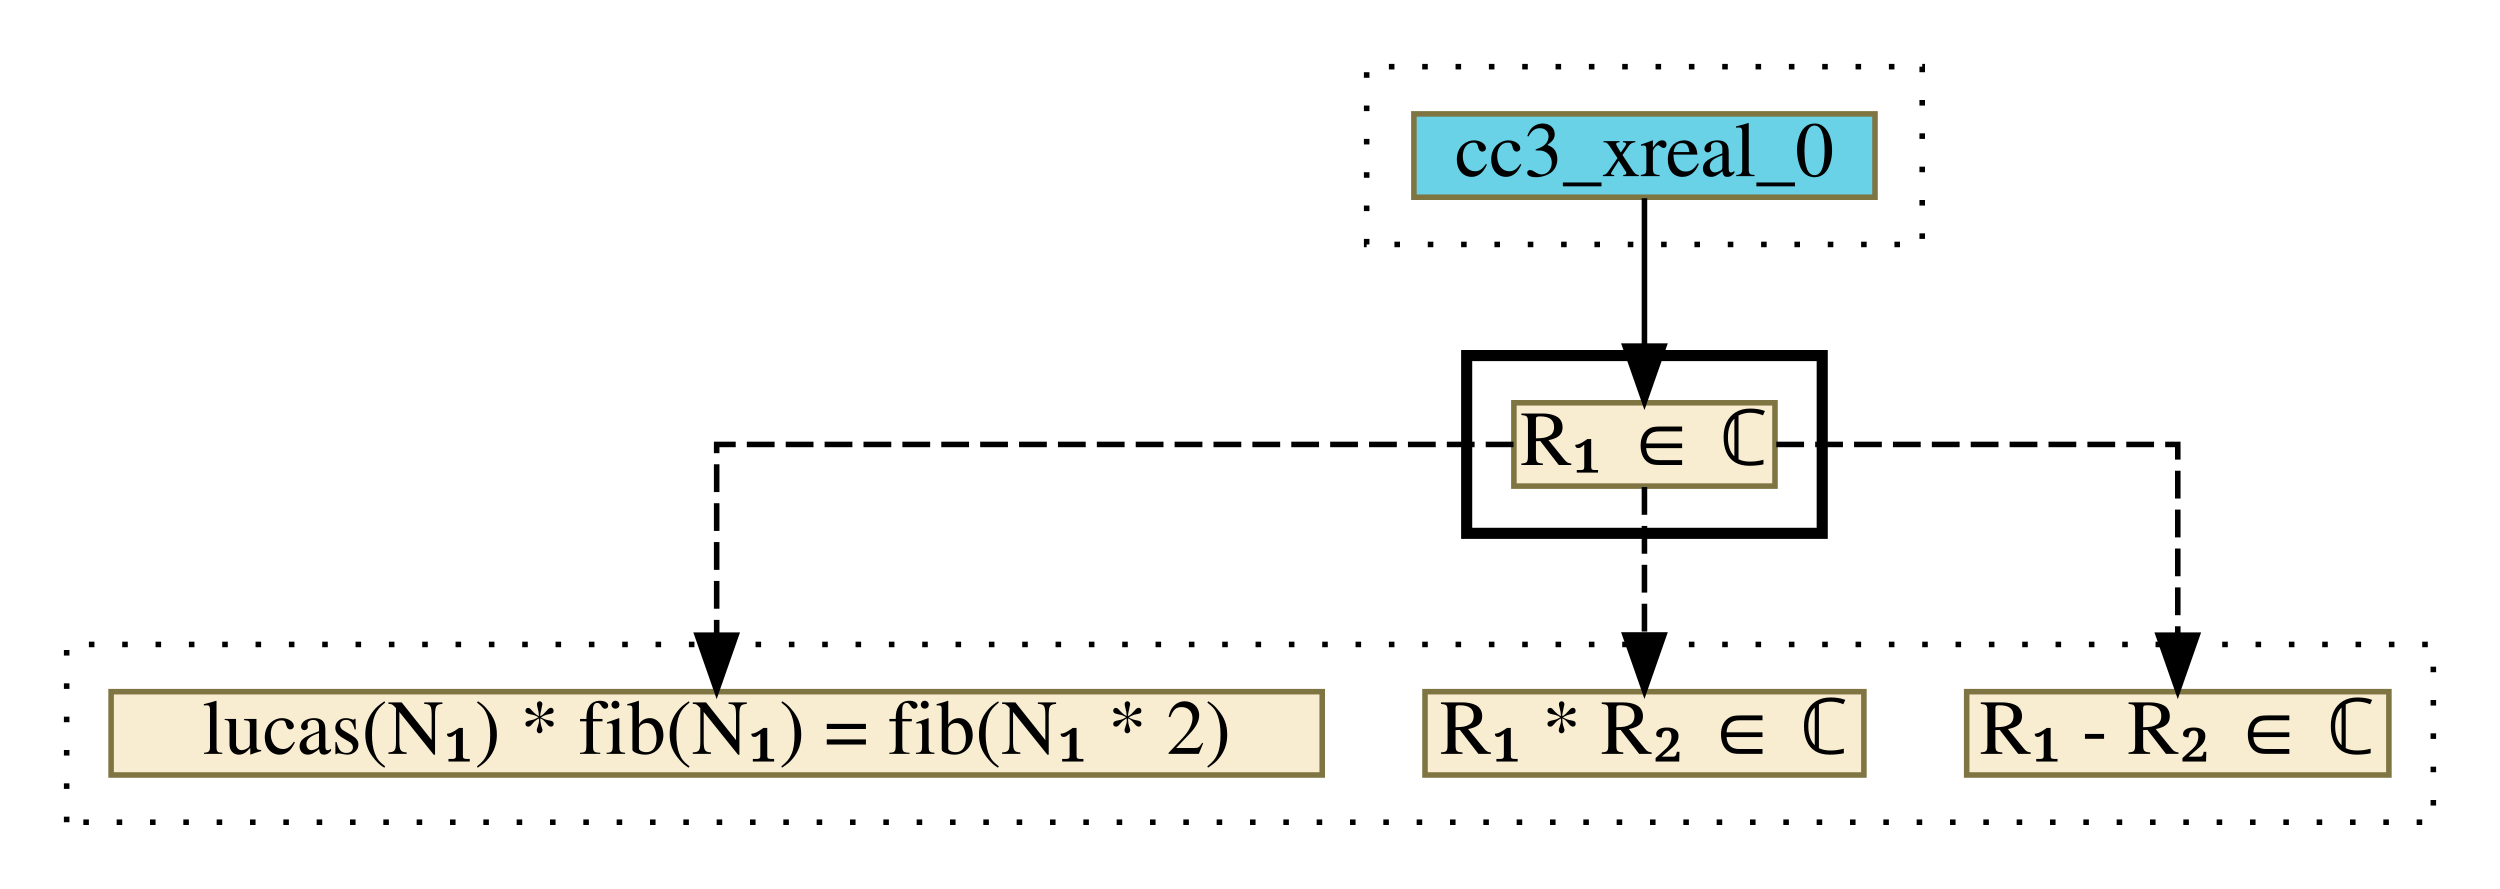
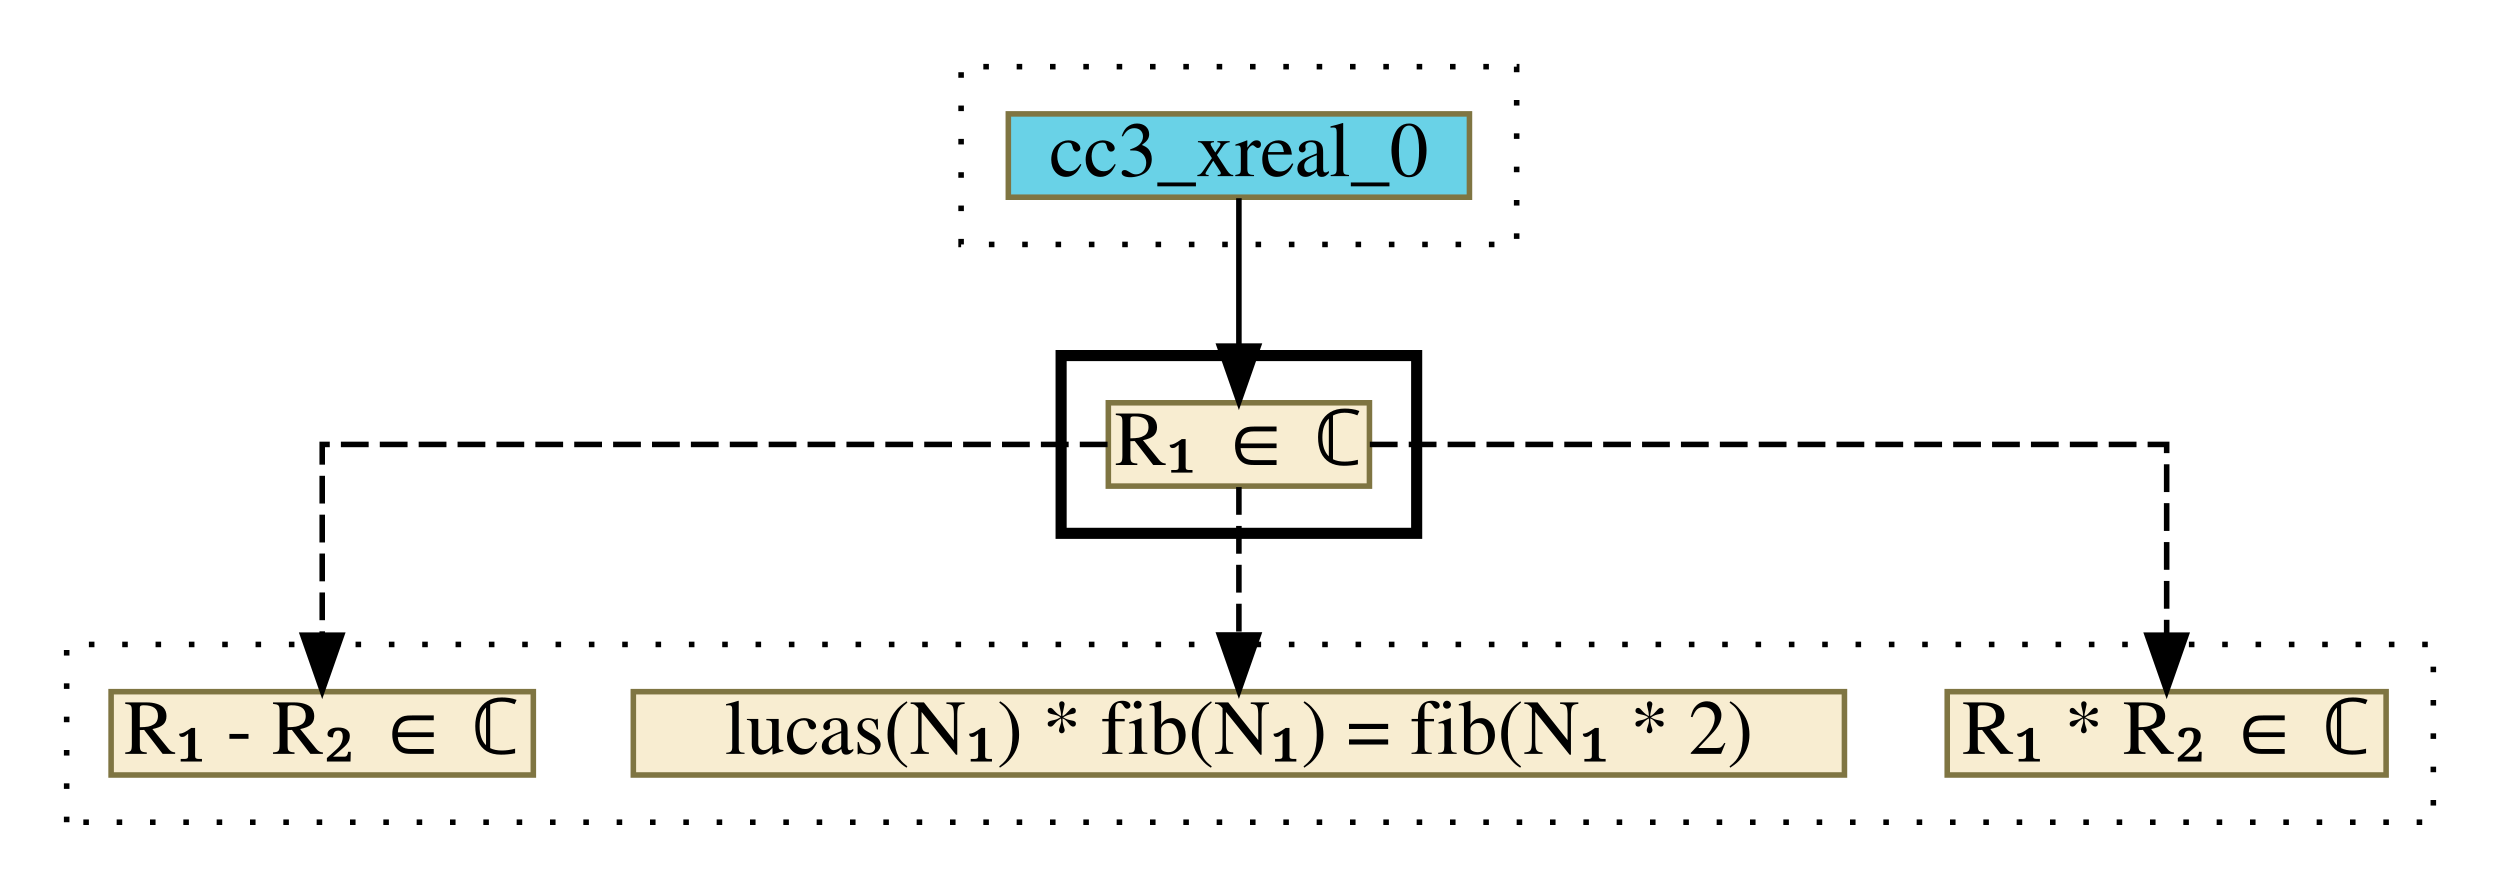
<svg xmlns="http://www.w3.org/2000/svg" xmlns:xlink="http://www.w3.org/1999/xlink" width="450pt" height="160pt" viewBox="0.00 0.00 450.00 160.00">
  <g id="graph0" class="graph" transform="scale(1 1) rotate(0) translate(4 156)">
    <g id="clust1" class="cluster">
-       <polygon fill="transparent" stroke="black" stroke-dasharray="1,5" points="242,-112 242,-144 342,-144 342,-112 242,-112" />
+       <polygon fill="transparent" stroke="black" stroke-dasharray="1,5" points="169,-112 169,-144 269,-144 269,-112 169,-112" />
    </g>
    <g id="clust2" class="cluster">
-       <polygon fill="transparent" stroke="black" stroke-width="2" points="260,-60 260,-92 324,-92 324,-60 260,-60" />
+       <polygon fill="transparent" stroke="black" stroke-width="2" points="187,-60 187,-92 251,-92 251,-60 187,-60" />
    </g>
    <g id="clust3" class="cluster">
      <polygon fill="transparent" stroke="black" stroke-dasharray="1,5" points="8,-8 8,-40 434,-40 434,-8 8,-8" />
    </g>
    <g id="node1" class="node">
      <g id="a_node1">
        <a xlink:href="cc3_xreal_0.html" xlink:title="cc3_xreal_0" target="_vizar">
-           <polygon fill="#69d2e7" stroke="#7f7542" points="250.5,-120.5 250.5,-135.5 333.5,-135.5 333.5,-120.5 250.5,-120.5" />
-           <text text-anchor="middle" x="292" y="-124.3" font-family="Times,serif" font-size="14.00">cc3_xreal_0</text>
+           <polygon fill="#69d2e7" stroke="#7f7542" points="177.5,-120.5 177.5,-135.5 260.5,-135.5 260.5,-120.5 177.5,-120.5" />
+           <text text-anchor="middle" x="219" y="-124.3" font-family="Times,serif" font-size="14.00">cc3_xreal_0</text>
        </a>
      </g>
    </g>
    <g id="node2" class="node">
      <g id="a_node2">
        <a xlink:href="c_0_86.html" xlink:title="{R₁ ∈ ℂ}" target="_vizar">
-           <polygon fill="#f8edd1" stroke="#7f7542" points="268.5,-68.5 268.5,-83.5 315.5,-83.5 315.5,-68.5 268.5,-68.5" />
-           <text text-anchor="middle" x="292" y="-72.3" font-family="Times,serif" font-size="14.00">R₁ ∈ ℂ</text>
+           <polygon fill="#f8edd1" stroke="#7f7542" points="195.5,-68.5 195.5,-83.5 242.5,-83.5 242.5,-68.5 195.5,-68.5" />
+           <text text-anchor="middle" x="219" y="-72.3" font-family="Times,serif" font-size="14.00">R₁ ∈ ℂ</text>
        </a>
      </g>
    </g>
    <g id="edge1" class="edge">
-       <path fill="none" stroke="black" d="M292,-120.33C292,-120.33 292,-93.7 292,-93.7" />
-       <polygon fill="black" stroke="black" points="295.5,-93.7 292,-83.7 288.5,-93.7 295.5,-93.7" />
+       <path fill="none" stroke="black" d="M219,-120.33C219,-120.33 219,-93.7 219,-93.7" />
+       <polygon fill="black" stroke="black" points="222.5,-93.7 219,-83.7 215.5,-93.7 222.5,-93.7" />
    </g>
    <g id="node3" class="node">
      <g id="a_node3">
-         <a xlink:href="c_0_94.html" xlink:title="{R₁ - R₂ ∈ ℂ}" target="_vizar">
-           <polygon fill="#f8edd1" stroke="#7f7542" points="350,-16.5 350,-31.5 426,-31.5 426,-16.5 350,-16.5" />
-           <text text-anchor="middle" x="388" y="-20.3" font-family="Times,serif" font-size="14.00">R₁ - R₂ ∈ ℂ</text>
+         <a xlink:href="c_0_114.html" xlink:title="{R₁ * R₂ ∈ ℂ}" target="_vizar">
+           <polygon fill="#f8edd1" stroke="#7f7542" points="346.5,-16.5 346.5,-31.5 425.5,-31.5 425.5,-16.5 346.5,-16.5" />
+           <text text-anchor="middle" x="386" y="-20.3" font-family="Times,serif" font-size="14.00">R₁ * R₂ ∈ ℂ</text>
        </a>
      </g>
    </g>
    <g id="edge2" class="edge">
-       <path fill="none" stroke="black" stroke-dasharray="5,2" d="M315.73,-76C344.16,-76 388,-76 388,-76 388,-76 388,-41.67 388,-41.67" />
-       <polygon fill="black" stroke="black" points="391.5,-41.67 388,-31.67 384.5,-41.67 391.5,-41.67" />
+       <path fill="none" stroke="black" stroke-dasharray="5,2" d="M242.57,-76C288.61,-76 386,-76 386,-76 386,-76 386,-41.67 386,-41.67" />
+       <polygon fill="black" stroke="black" points="389.5,-41.67 386,-31.67 382.5,-41.67 389.5,-41.67" />
    </g>
    <g id="node4" class="node">
      <g id="a_node4">
-         <a xlink:href="c_0_114.html" xlink:title="{R₁ * R₂ ∈ ℂ}" target="_vizar">
-           <polygon fill="#f8edd1" stroke="#7f7542" points="252.5,-16.5 252.5,-31.5 331.5,-31.5 331.5,-16.5 252.5,-16.5" />
-           <text text-anchor="middle" x="292" y="-20.3" font-family="Times,serif" font-size="14.00">R₁ * R₂ ∈ ℂ</text>
+         <a xlink:href="c_0_113.html" xlink:title="{lucas(N₁) * fib(N₁) = fib(N₁ * 2)}" target="_vizar">
+           <polygon fill="#f8edd1" stroke="#7f7542" points="110,-16.5 110,-31.5 328,-31.5 328,-16.5 110,-16.5" />
+           <text text-anchor="middle" x="219" y="-20.3" font-family="Times,serif" font-size="14.00">lucas(N₁) * fib(N₁) = fib(N₁ * 2)</text>
        </a>
      </g>
    </g>
    <g id="edge3" class="edge">
-       <path fill="none" stroke="black" stroke-dasharray="5,2" d="M292,-68.33C292,-68.33 292,-41.7 292,-41.7" />
-       <polygon fill="black" stroke="black" points="295.5,-41.7 292,-31.7 288.5,-41.7 295.5,-41.7" />
+       <path fill="none" stroke="black" stroke-dasharray="5,2" d="M219,-68.33C219,-68.33 219,-41.7 219,-41.7" />
+       <polygon fill="black" stroke="black" points="222.5,-41.7 219,-31.7 215.5,-41.7 222.5,-41.7" />
    </g>
    <g id="node5" class="node">
      <g id="a_node5">
-         <a xlink:href="c_0_113.html" xlink:title="{lucas(N₁) * fib(N₁) = fib(N₁ * 2)}" target="_vizar">
-           <polygon fill="#f8edd1" stroke="#7f7542" points="16,-16.5 16,-31.5 234,-31.5 234,-16.5 16,-16.5" />
-           <text text-anchor="middle" x="125" y="-20.3" font-family="Times,serif" font-size="14.00">lucas(N₁) * fib(N₁) = fib(N₁ * 2)</text>
+         <a xlink:href="c_0_94.html" xlink:title="{R₁ - R₂ ∈ ℂ}" target="_vizar">
+           <polygon fill="#f8edd1" stroke="#7f7542" points="16,-16.5 16,-31.5 92,-31.5 92,-16.5 16,-16.5" />
+           <text text-anchor="middle" x="54" y="-20.3" font-family="Times,serif" font-size="14.00">R₁ - R₂ ∈ ℂ</text>
        </a>
      </g>
    </g>
    <g id="edge4" class="edge">
-       <path fill="none" stroke="black" stroke-dasharray="5,2" d="M268.43,-76C222.39,-76 125,-76 125,-76 125,-76 125,-41.67 125,-41.67" />
-       <polygon fill="black" stroke="black" points="128.5,-41.67 125,-31.67 121.5,-41.67 128.5,-41.67" />
+       <path fill="none" stroke="black" stroke-dasharray="5,2" d="M195.36,-76C149.74,-76 54,-76 54,-76 54,-76 54,-41.67 54,-41.67" />
+       <polygon fill="black" stroke="black" points="57.5,-41.67 54,-31.67 50.5,-41.67 57.5,-41.67" />
    </g>
  </g>
</svg>
